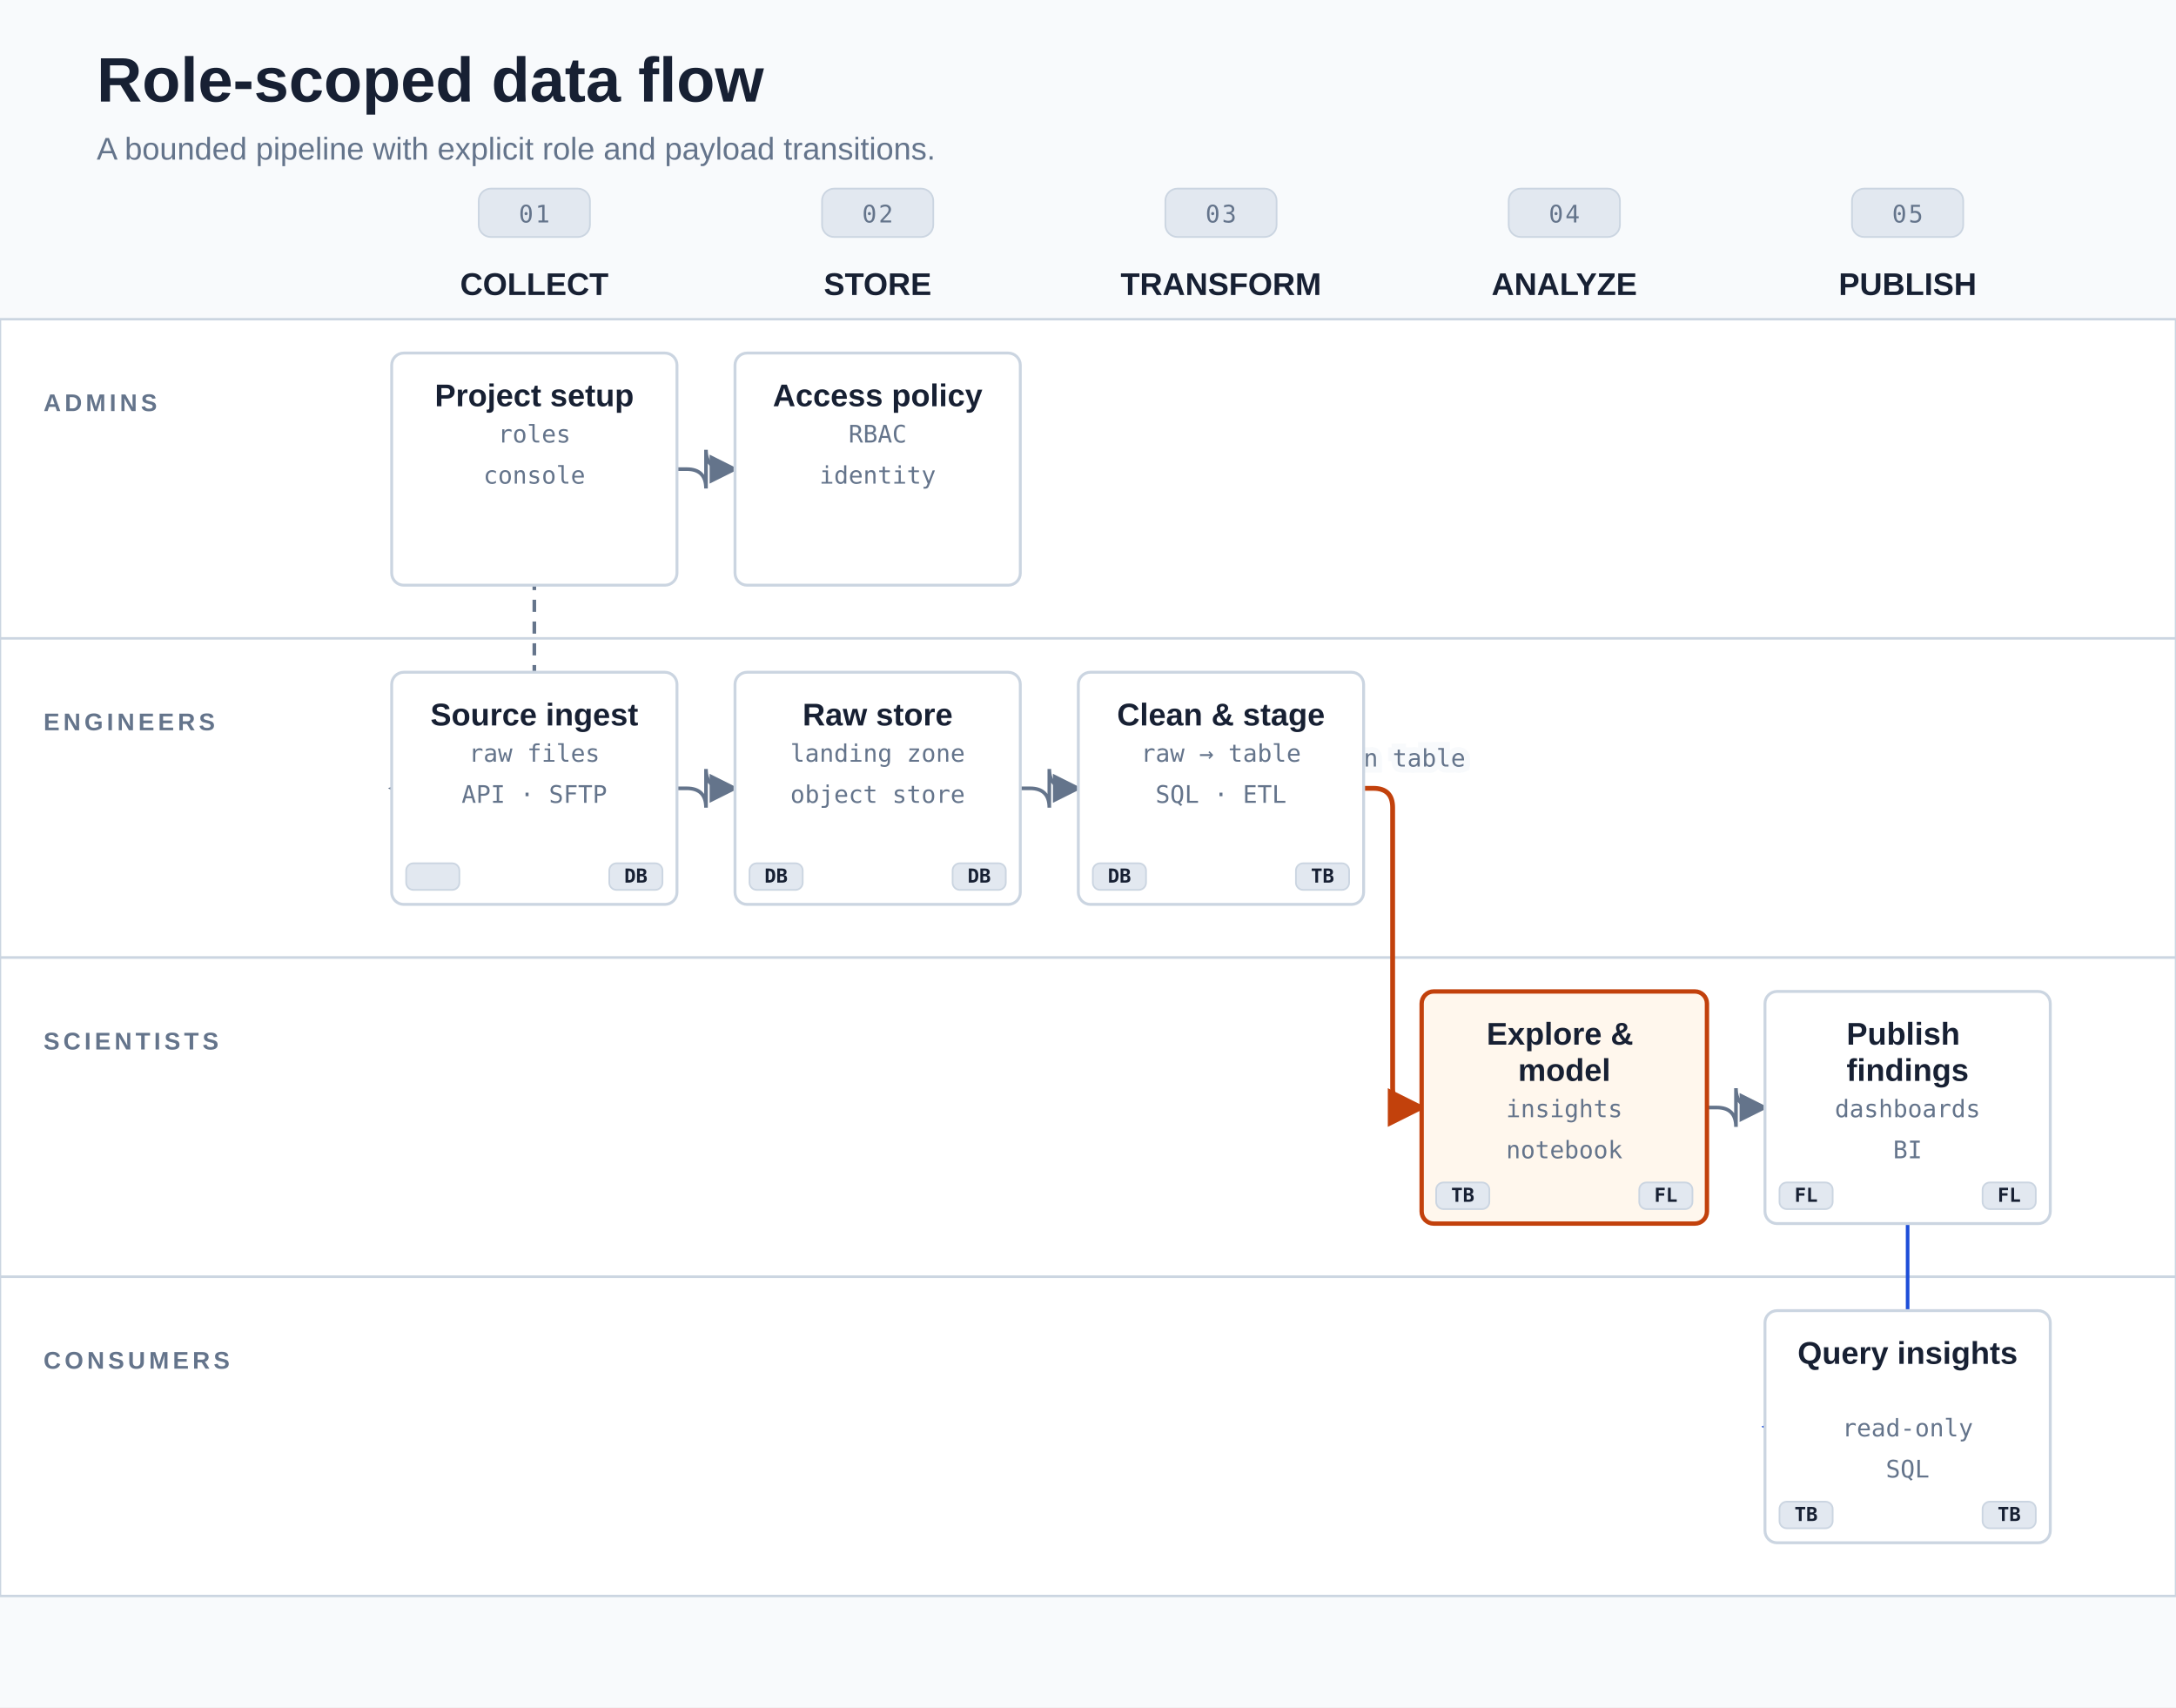
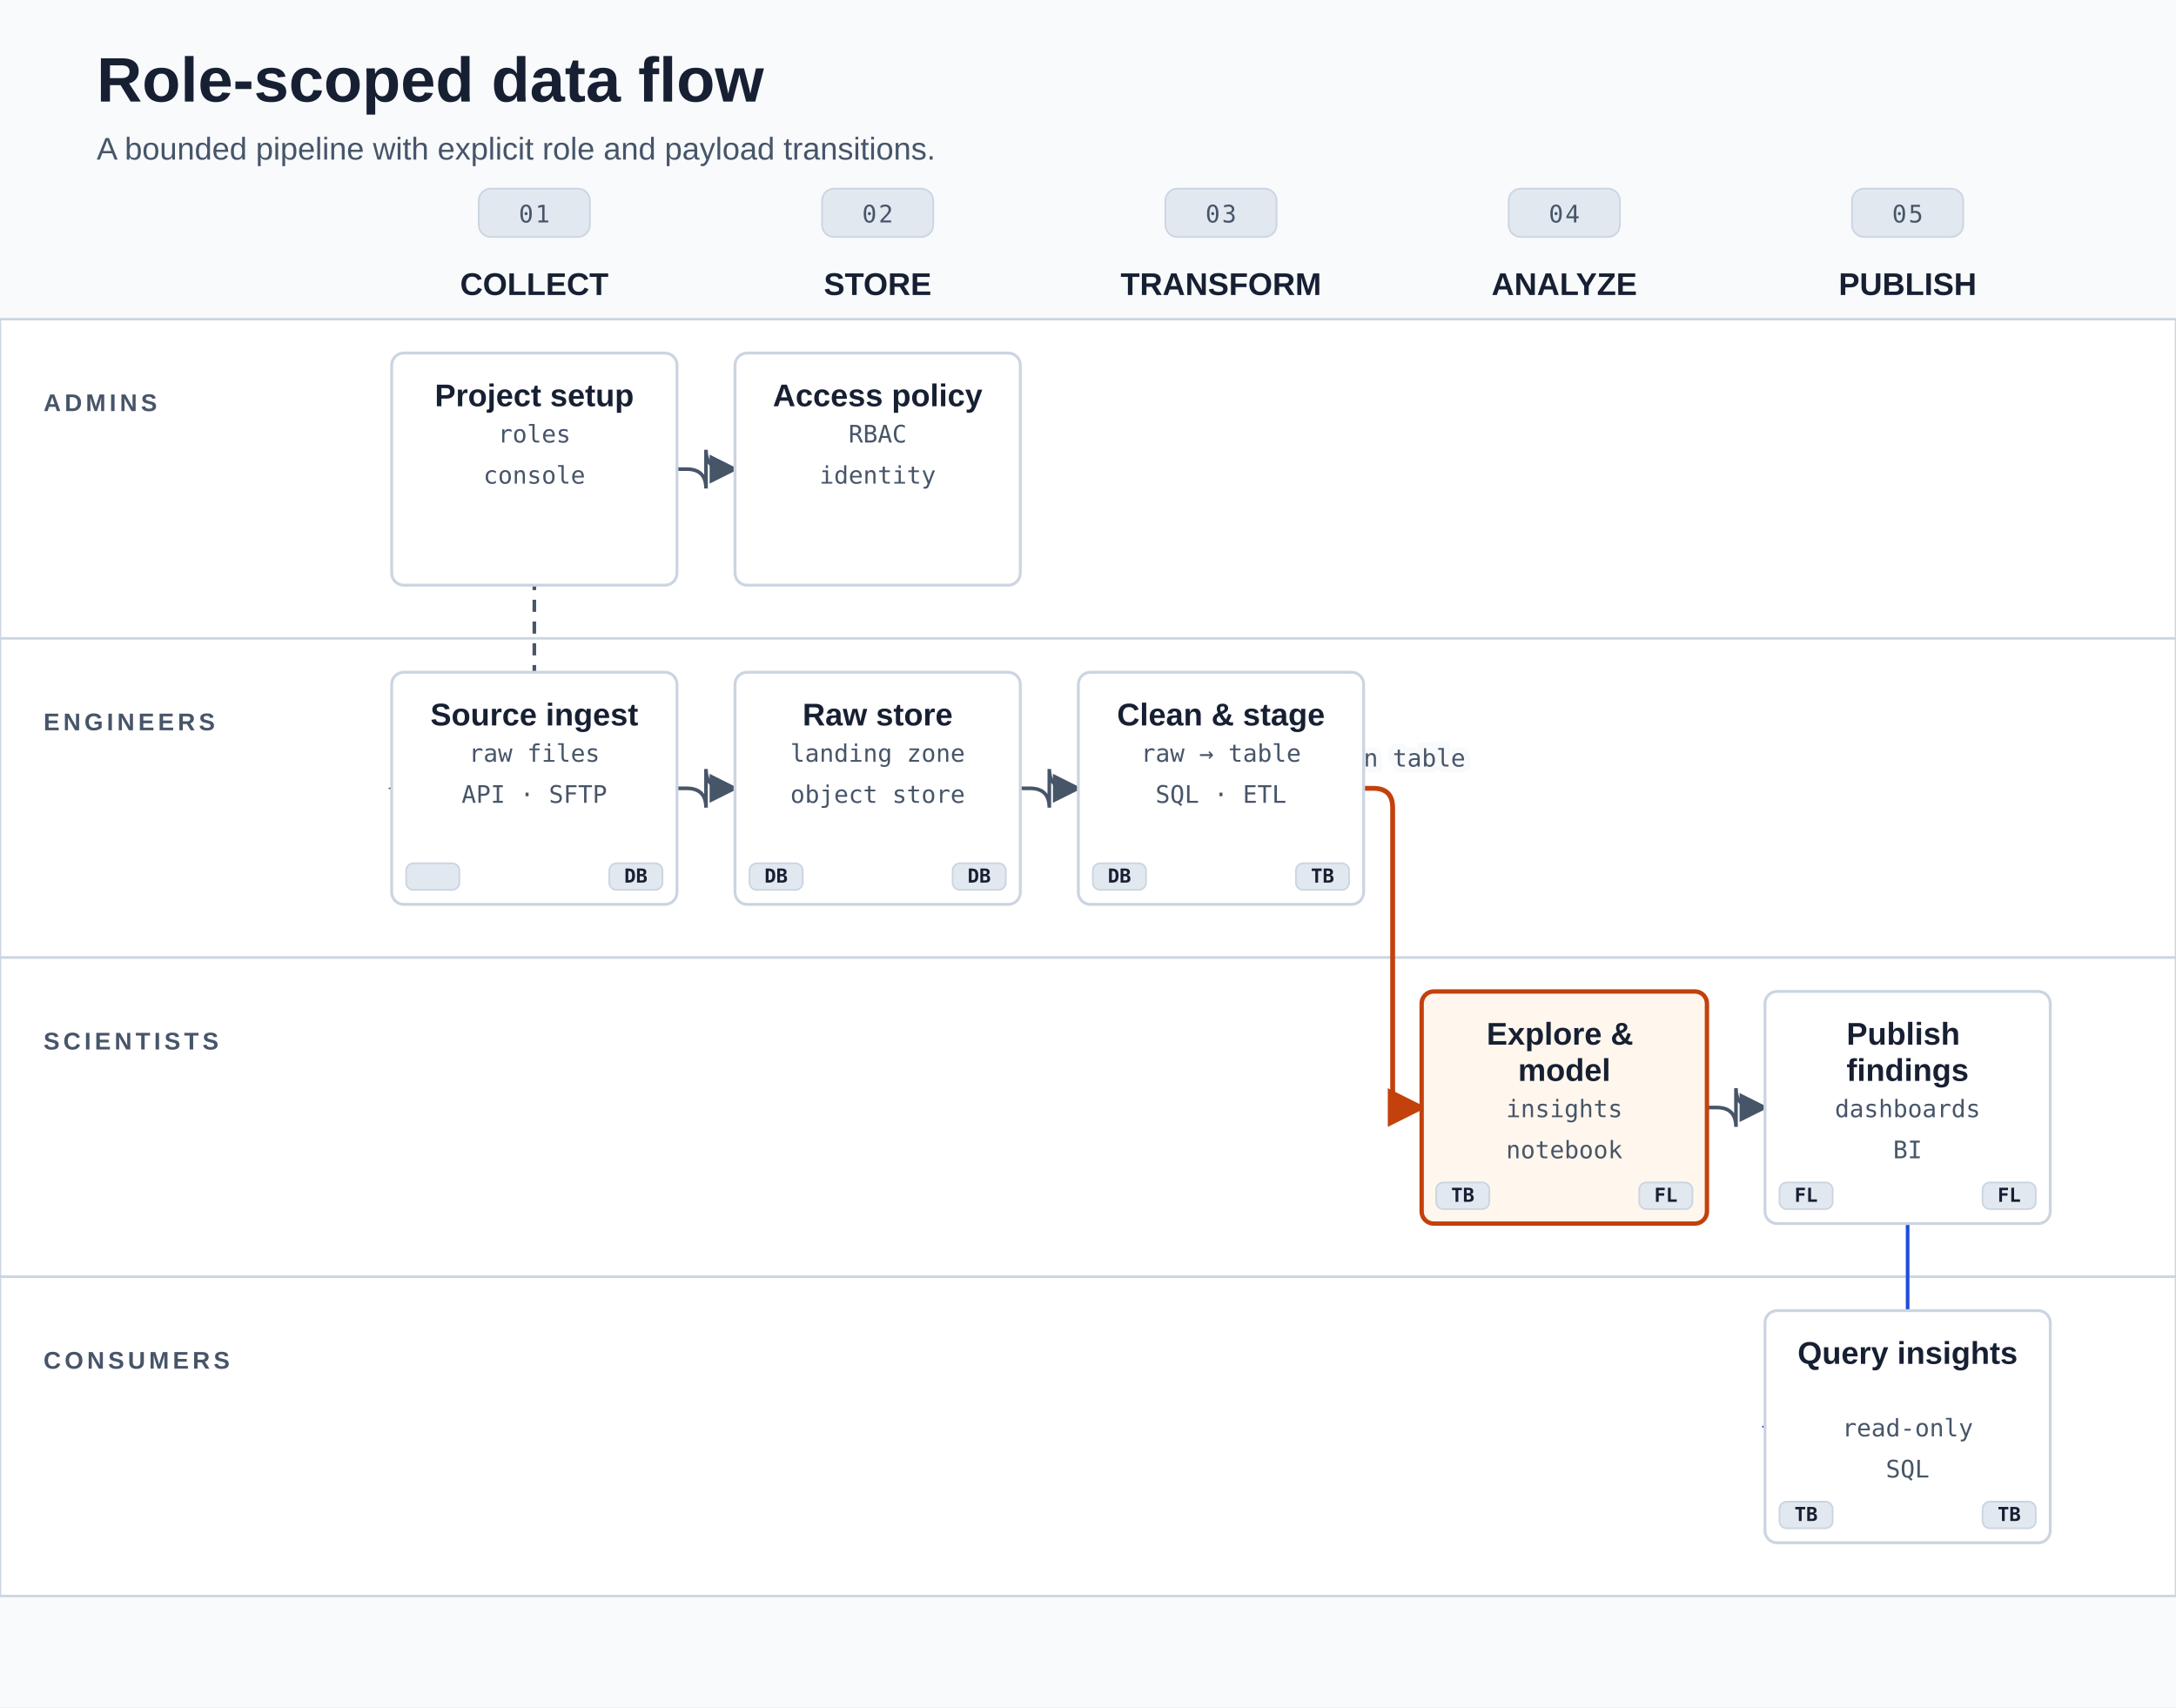
<svg xmlns="http://www.w3.org/2000/svg" width="900" height="706" viewBox="0 0 900 706" role="img" aria-labelledby="notemd-gallery-data-flow-platform-title notemd-gallery-data-flow-platform-desc" data-notemd-renderer="notemd-reference-layouts@1.1.0" data-layout-safety="notemd-layout-safety@1.0.0">
  <style>
        .ref-canvas { fill: #f8fafc; }
        .ref-title { fill: #172033; font: 700 26px "Segoe UI", Arial, sans-serif; }
-         .ref-summary { fill: #64748b; font: 13px "Segoe UI", Arial, sans-serif; }
+         .ref-summary { fill: #475569; font: 13px "Segoe UI", Arial, sans-serif; }
        .ref-zone { fill: #ffffff; stroke: #cbd5e1; stroke-width: 1; }
-         .ref-zone-label { fill: #64748b; font: 700 10px "Segoe UI", Arial, sans-serif; letter-spacing: 1.5px; }
+         .ref-zone-label { fill: #475569; font: 700 10px "Segoe UI", Arial, sans-serif; letter-spacing: 1.5px; }
        .ref-node { fill: #ffffff; stroke: #cbd5e1; stroke-width: 1.2; }
        .ref-node.focal { fill: #fff7ed; stroke: #c2410c; stroke-width: 1.8; }
        .ref-node.external { stroke-dasharray: 5 4; }
        .ref-node-label { fill: #172033; font: 600 13px "Segoe UI", Arial, sans-serif; }
        .ref-header-label { fill: #ffffff; font: 600 11px "Segoe UI", Arial, sans-serif; }
-         .ref-node-sub { fill: #64748b; font: 10px Consolas, monospace; }
-         .ref-edge { fill: none; stroke: #64748b; stroke-width: 1.5; }
+         .ref-node-sub { fill: #475569; font: 10px Consolas, monospace; }
+         .ref-hub-label { fill: #f8fafc; font: 600 13px "Segoe UI", Arial, sans-serif; }
+         .ref-hub-sub { fill: #e2e8f0; font: 10px Consolas, monospace; }
+         .ref-edge { fill: none; stroke: #475569; stroke-width: 1.5; }
        .ref-edge.accent { stroke: #c2410c; stroke-width: 2; marker-end: url(#notemd-reference-arrow-accent); }
        .ref-edge.link { stroke: #1d4ed8; marker-end: url(#notemd-reference-arrow-link); }
        .ref-edge.trigger { stroke-dasharray: 5 4; }
        .ref-edge.dashed { stroke-dasharray: 5 4; }
-         .ref-edge-label { fill: #64748b; font: 10px Consolas, monospace; paint-order: stroke; stroke: #f8fafc; stroke-width: 5px; }
+         .ref-edge-label { fill: #475569; font: 10px Consolas, monospace; paint-order: stroke; stroke: #f8fafc; stroke-width: 5px; }
        .ref-axis { stroke: #cbd5e1; stroke-width: 1; }
-         .ref-axis-label { fill: #64748b; font: 10px Consolas, monospace; }
+         .ref-axis-label { fill: #475569; font: 10px Consolas, monospace; }
        .ref-chip { fill: #e2e8f0; stroke: #cbd5e1; stroke-width: .7; }
        .ref-chip-text { fill: #172033; font: 700 8px Consolas, monospace; }
        .ref-focal-fill { fill: #fff7ed; stroke: #c2410c; stroke-width: 1.8; }
-         .ref-caption { fill: #64748b; font: 10px Consolas, monospace; letter-spacing: .8px; }
+         .ref-caption { fill: #475569; font: 10px Consolas, monospace; letter-spacing: .8px; }
    </style>
  <defs>
    <marker id="notemd-reference-arrow" markerWidth="8" markerHeight="8" refX="7" refY="4" orient="auto">
-       <path d="M0 0 L8 4 L0 8 Z" fill="#64748b" />
+       <path d="M0 0 L8 4 L0 8 Z" fill="#475569" />
    </marker>
    <marker id="notemd-reference-arrow-accent" markerWidth="8" markerHeight="8" refX="7" refY="4" orient="auto">
      <path d="M0 0 L8 4 L0 8 Z" fill="#c2410c" />
    </marker>
    <marker id="notemd-reference-arrow-link" markerWidth="8" markerHeight="8" refX="7" refY="4" orient="auto">
      <path d="M0 0 L8 4 L0 8 Z" fill="#1d4ed8" />
    </marker>
  </defs>
  <rect class="ref-canvas" x="0" y="0" width="900" height="706" />
  <text x="40" y="42" text-anchor="start" class="ref-title" data-layout-safety="notemd-layout-safety@1.0.0">
    <tspan x="40" dy="0">Role-scoped data flow</tspan>
  </text>
  <text x="40" y="66" text-anchor="start" class="ref-summary" data-layout-safety="notemd-layout-safety@1.0.0">
    <tspan x="40" dy="0">A bounded pipeline with explicit role and payload transitions.</tspan>
  </text>
  <g id="reference-step-collect">
    <rect class="ref-chip" x="198" y="78" width="46" height="20" rx="5" />
    <text class="ref-caption" x="221" y="92" text-anchor="middle">01</text>
    <text x="221" y="122" text-anchor="middle" class="ref-node-label" data-layout-safety="notemd-layout-safety@1.0.0">
      <tspan x="221" dy="0">COLLECT</tspan>
    </text>
  </g>
  <g id="reference-step-store">
    <rect class="ref-chip" x="340" y="78" width="46" height="20" rx="5" />
    <text class="ref-caption" x="363" y="92" text-anchor="middle">02</text>
    <text x="363" y="122" text-anchor="middle" class="ref-node-label" data-layout-safety="notemd-layout-safety@1.0.0">
      <tspan x="363" dy="0">STORE</tspan>
    </text>
  </g>
  <g id="reference-step-transform">
    <rect class="ref-chip" x="482" y="78" width="46" height="20" rx="5" />
    <text class="ref-caption" x="505" y="92" text-anchor="middle">03</text>
    <text x="505" y="122" text-anchor="middle" class="ref-node-label" data-layout-safety="notemd-layout-safety@1.0.0">
      <tspan x="505" dy="0">TRANSFORM</tspan>
    </text>
  </g>
  <g id="reference-step-analyze">
    <rect class="ref-chip" x="624" y="78" width="46" height="20" rx="5" />
    <text class="ref-caption" x="647" y="92" text-anchor="middle">04</text>
    <text x="647" y="122" text-anchor="middle" class="ref-node-label" data-layout-safety="notemd-layout-safety@1.0.0">
      <tspan x="647" dy="0">ANALYZE</tspan>
    </text>
  </g>
  <g id="reference-step-publish">
    <rect class="ref-chip" x="766" y="78" width="46" height="20" rx="5" />
    <text class="ref-caption" x="789" y="92" text-anchor="middle">05</text>
    <text x="789" y="122" text-anchor="middle" class="ref-node-label" data-layout-safety="notemd-layout-safety@1.0.0">
      <tspan x="789" dy="0">PUBLISH</tspan>
    </text>
  </g>
  <g id="reference-lane-admin">
    <rect class="ref-zone" x="0" y="132" width="900" height="132" rx="0" />
    <text class="ref-zone-label" x="18" y="170">ADMINS</text>
  </g>
  <g id="reference-lane-engineer">
    <rect class="ref-zone" x="0" y="264" width="900" height="132" rx="0" />
    <text class="ref-zone-label" x="18" y="302">ENGINEERS</text>
  </g>
  <g id="reference-lane-scientist">
    <rect class="ref-zone" x="0" y="396" width="900" height="132" rx="0" />
    <text class="ref-zone-label" x="18" y="434">SCIENTISTS</text>
  </g>
  <g id="reference-lane-consumer">
    <rect class="ref-zone" x="0" y="528" width="900" height="132" rx="0" />
    <text class="ref-zone-label" x="18" y="566">CONSUMERS</text>
  </g>
  <g id="reference-lane-edge-0">
    <path class="ref-edge " marker-end="url(#notemd-reference-arrow)" d="M 280 194 H 284 Q 292 194 292 202 V 186 Q 292 194 300 194 H 304" />
  </g>
  <g id="reference-lane-edge-1">
    <path class="ref-edge trigger dashed" marker-end="url(#notemd-reference-arrow)" d="M 280 194 H 213 Q 221 194 221 202 V 318 Q 221 326 229 326 H 162" />
  </g>
  <g id="reference-lane-edge-2">
    <path class="ref-edge " marker-end="url(#notemd-reference-arrow)" d="M 280 326 H 284 Q 292 326 292 334 V 318 Q 292 326 300 326 H 304" />
  </g>
  <g id="reference-lane-edge-3">
    <path class="ref-edge " marker-end="url(#notemd-reference-arrow)" d="M 422 326 H 426 Q 434 326 434 334 V 318 Q 434 326 442 326 H 446" />
  </g>
  <g id="reference-lane-edge-4">
    <path class="ref-edge accent" marker-end="url(#notemd-reference-arrow-accent)" d="M 564 326 H 568 Q 576 326 576 334 V 450 Q 576 458 584 458 H 588" />
    <text class="ref-edge-label" x="576" y="317" text-anchor="middle">anon table</text>
  </g>
  <g id="reference-lane-edge-5">
    <path class="ref-edge " marker-end="url(#notemd-reference-arrow)" d="M 706 458 H 710 Q 718 458 718 466 V 450 Q 718 458 726 458 H 730" />
  </g>
  <g id="reference-lane-edge-6">
    <path class="ref-edge link" marker-end="url(#notemd-reference-arrow-link)" d="M 848 458 H 781 Q 789 458 789 466 V 582 Q 789 590 797 590 H 730" />
  </g>
  <g id="reference-cell-admin-collect">
    <rect class="ref-node" x="162" y="146" width="118" height="96" rx="5" />
    <text x="221" y="168" text-anchor="middle" class="ref-node-label" data-layout-safety="notemd-layout-safety@1.0.0">
      <tspan x="221" dy="0">Project setup</tspan>
    </text>
    <text x="221" y="183" text-anchor="middle" class="ref-node-sub" data-layout-safety="notemd-layout-safety@1.0.0">
      <tspan x="221" dy="0">roles</tspan>
    </text>
    <text x="221" y="200" text-anchor="middle" class="ref-node-sub" data-layout-safety="notemd-layout-safety@1.0.0">
      <tspan x="221" dy="0">console</tspan>
    </text>
  </g>
  <g id="reference-cell-admin-store">
    <rect class="ref-node" x="304" y="146" width="118" height="96" rx="5" />
    <text x="363" y="168" text-anchor="middle" class="ref-node-label" data-layout-safety="notemd-layout-safety@1.0.0">
      <tspan x="363" dy="0">Access policy</tspan>
    </text>
    <text x="363" y="183" text-anchor="middle" class="ref-node-sub" data-layout-safety="notemd-layout-safety@1.0.0">
      <tspan x="363" dy="0">RBAC</tspan>
    </text>
    <text x="363" y="200" text-anchor="middle" class="ref-node-sub" data-layout-safety="notemd-layout-safety@1.0.0">
      <tspan x="363" dy="0">identity</tspan>
    </text>
  </g>
  <g id="reference-cell-engineer-collect">
    <rect class="ref-node" x="162" y="278" width="118" height="96" rx="5" />
    <text x="221" y="300" text-anchor="middle" class="ref-node-label" data-layout-safety="notemd-layout-safety@1.0.0">
      <tspan x="221" dy="0">Source ingest</tspan>
    </text>
    <text x="221" y="315" text-anchor="middle" class="ref-node-sub" data-layout-safety="notemd-layout-safety@1.0.0">
      <tspan x="221" dy="0">raw files</tspan>
    </text>
    <text x="221" y="332" text-anchor="middle" class="ref-node-sub" data-layout-safety="notemd-layout-safety@1.0.0">
      <tspan x="221" dy="0">API · SFTP</tspan>
    </text>
    <rect class="ref-chip" x="168" y="357" width="22" height="11" rx="3" />
    <text class="ref-chip-text" x="179" y="365" text-anchor="middle" />
    <rect class="ref-chip" x="252" y="357" width="22" height="11" rx="3" />
    <text class="ref-chip-text" x="263" y="365" text-anchor="middle">DB</text>
  </g>
  <g id="reference-cell-engineer-store">
    <rect class="ref-node" x="304" y="278" width="118" height="96" rx="5" />
    <text x="363" y="300" text-anchor="middle" class="ref-node-label" data-layout-safety="notemd-layout-safety@1.0.0">
      <tspan x="363" dy="0">Raw store</tspan>
    </text>
    <text x="363" y="315" text-anchor="middle" class="ref-node-sub" data-layout-safety="notemd-layout-safety@1.0.0">
      <tspan x="363" dy="0">landing zone</tspan>
    </text>
    <text x="363" y="332" text-anchor="middle" class="ref-node-sub" data-layout-safety="notemd-layout-safety@1.0.0">
      <tspan x="363" dy="0">object store</tspan>
    </text>
    <rect class="ref-chip" x="310" y="357" width="22" height="11" rx="3" />
    <text class="ref-chip-text" x="321" y="365" text-anchor="middle">DB</text>
    <rect class="ref-chip" x="394" y="357" width="22" height="11" rx="3" />
    <text class="ref-chip-text" x="405" y="365" text-anchor="middle">DB</text>
  </g>
  <g id="reference-cell-engineer-transform">
    <rect class="ref-node" x="446" y="278" width="118" height="96" rx="5" />
    <text x="505" y="300" text-anchor="middle" class="ref-node-label" data-layout-safety="notemd-layout-safety@1.0.0">
      <tspan x="505" dy="0">Clean &amp; stage</tspan>
    </text>
    <text x="505" y="315" text-anchor="middle" class="ref-node-sub" data-layout-safety="notemd-layout-safety@1.0.0">
      <tspan x="505" dy="0">raw → table</tspan>
    </text>
    <text x="505" y="332" text-anchor="middle" class="ref-node-sub" data-layout-safety="notemd-layout-safety@1.0.0">
      <tspan x="505" dy="0">SQL · ETL</tspan>
    </text>
    <rect class="ref-chip" x="452" y="357" width="22" height="11" rx="3" />
    <text class="ref-chip-text" x="463" y="365" text-anchor="middle">DB</text>
    <rect class="ref-chip" x="536" y="357" width="22" height="11" rx="3" />
    <text class="ref-chip-text" x="547" y="365" text-anchor="middle">TB</text>
  </g>
  <g id="reference-cell-scientist-analyze">
    <rect class="ref-node focal" x="588" y="410" width="118" height="96" rx="5" />
    <text x="647" y="432" text-anchor="middle" class="ref-node-label" data-layout-safety="notemd-layout-safety@1.0.0">
      <tspan x="647" dy="0">Explore &amp;</tspan>
      <tspan x="647" dy="15">model</tspan>
    </text>
    <text x="647" y="462" text-anchor="middle" class="ref-node-sub" data-layout-safety="notemd-layout-safety@1.0.0">
      <tspan x="647" dy="0">insights</tspan>
    </text>
    <text x="647" y="479" text-anchor="middle" class="ref-node-sub" data-layout-safety="notemd-layout-safety@1.0.0">
      <tspan x="647" dy="0">notebook</tspan>
    </text>
    <rect class="ref-chip" x="594" y="489" width="22" height="11" rx="3" />
    <text class="ref-chip-text" x="605" y="497" text-anchor="middle">TB</text>
    <rect class="ref-chip" x="678" y="489" width="22" height="11" rx="3" />
    <text class="ref-chip-text" x="689" y="497" text-anchor="middle">FL</text>
  </g>
  <g id="reference-cell-scientist-publish">
    <rect class="ref-node" x="730" y="410" width="118" height="96" rx="5" />
    <text x="789" y="432" text-anchor="middle" class="ref-node-label" data-layout-safety="notemd-layout-safety@1.0.0">
      <tspan x="789" dy="0">Publish</tspan>
      <tspan x="789" dy="15">findings</tspan>
    </text>
    <text x="789" y="462" text-anchor="middle" class="ref-node-sub" data-layout-safety="notemd-layout-safety@1.0.0">
      <tspan x="789" dy="0">dashboards</tspan>
    </text>
    <text x="789" y="479" text-anchor="middle" class="ref-node-sub" data-layout-safety="notemd-layout-safety@1.0.0">
      <tspan x="789" dy="0">BI</tspan>
    </text>
    <rect class="ref-chip" x="736" y="489" width="22" height="11" rx="3" />
    <text class="ref-chip-text" x="747" y="497" text-anchor="middle">FL</text>
    <rect class="ref-chip" x="820" y="489" width="22" height="11" rx="3" />
    <text class="ref-chip-text" x="831" y="497" text-anchor="middle">FL</text>
  </g>
  <g id="reference-cell-consumer-publish">
    <rect class="ref-node" x="730" y="542" width="118" height="96" rx="5" />
    <text x="789" y="564" text-anchor="middle" class="ref-node-label" data-layout-safety="notemd-layout-safety@1.0.0">
      <tspan x="789" dy="0">Query insights</tspan>
    </text>
    <text x="789" y="594" text-anchor="middle" class="ref-node-sub" data-layout-safety="notemd-layout-safety@1.0.0">
      <tspan x="789" dy="0">read-only</tspan>
    </text>
    <text x="789" y="611" text-anchor="middle" class="ref-node-sub" data-layout-safety="notemd-layout-safety@1.0.0">
      <tspan x="789" dy="0">SQL</tspan>
    </text>
    <rect class="ref-chip" x="736" y="621" width="22" height="11" rx="3" />
    <text class="ref-chip-text" x="747" y="629" text-anchor="middle">TB</text>
    <rect class="ref-chip" x="820" y="621" width="22" height="11" rx="3" />
    <text class="ref-chip-text" x="831" y="629" text-anchor="middle">TB</text>
  </g>
</svg>
